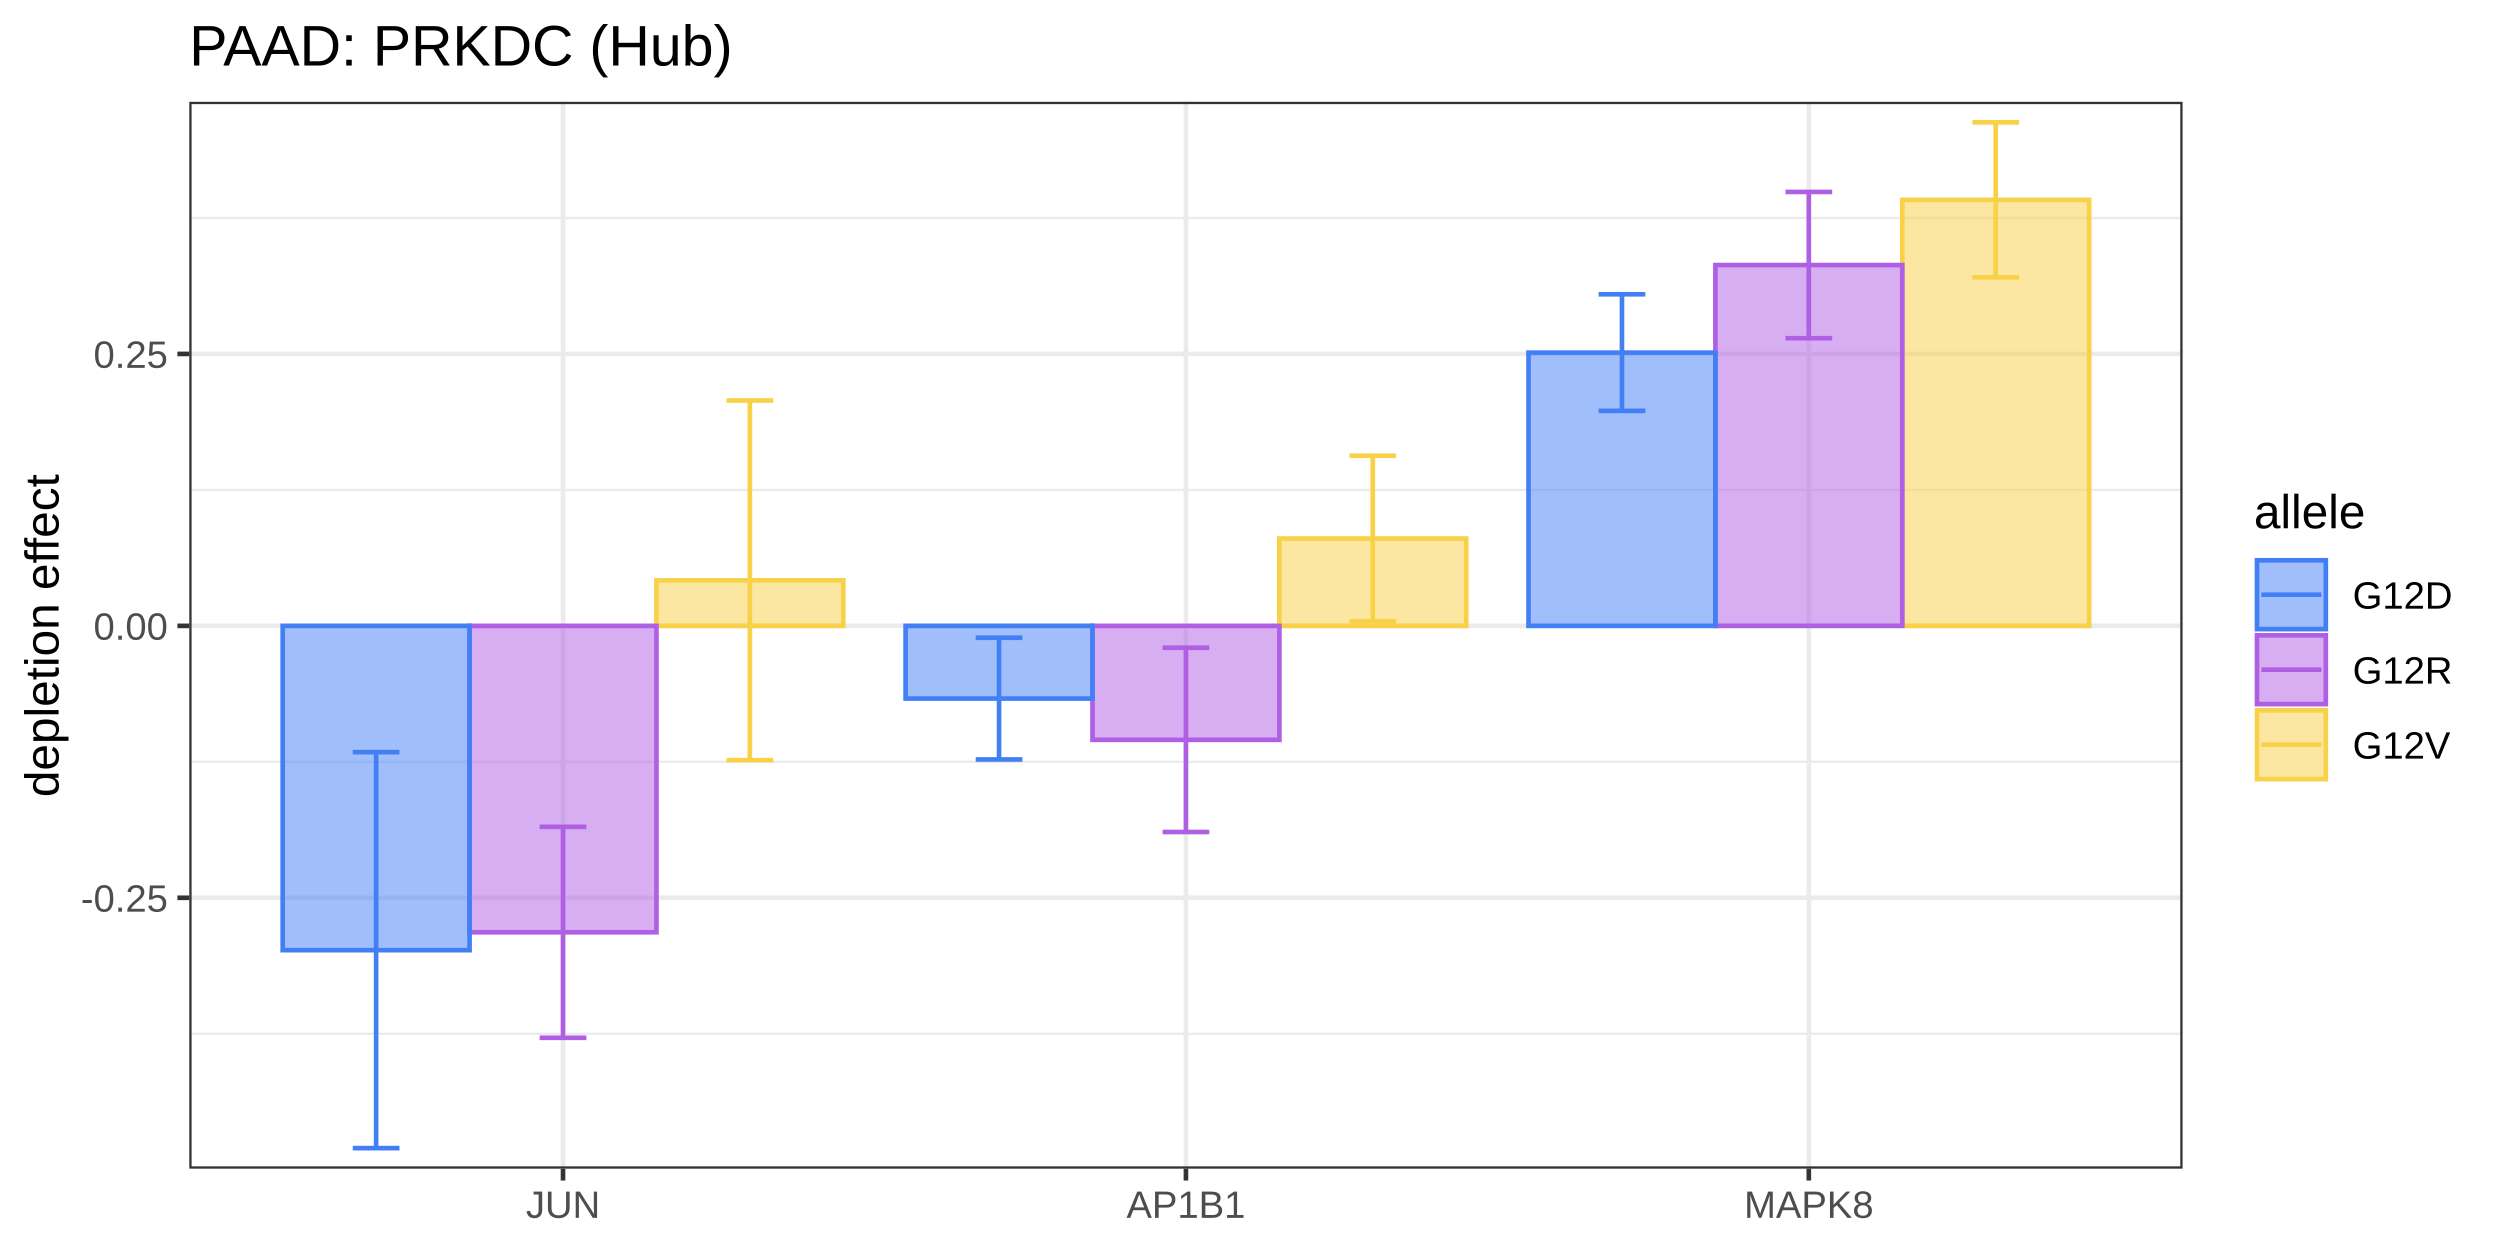
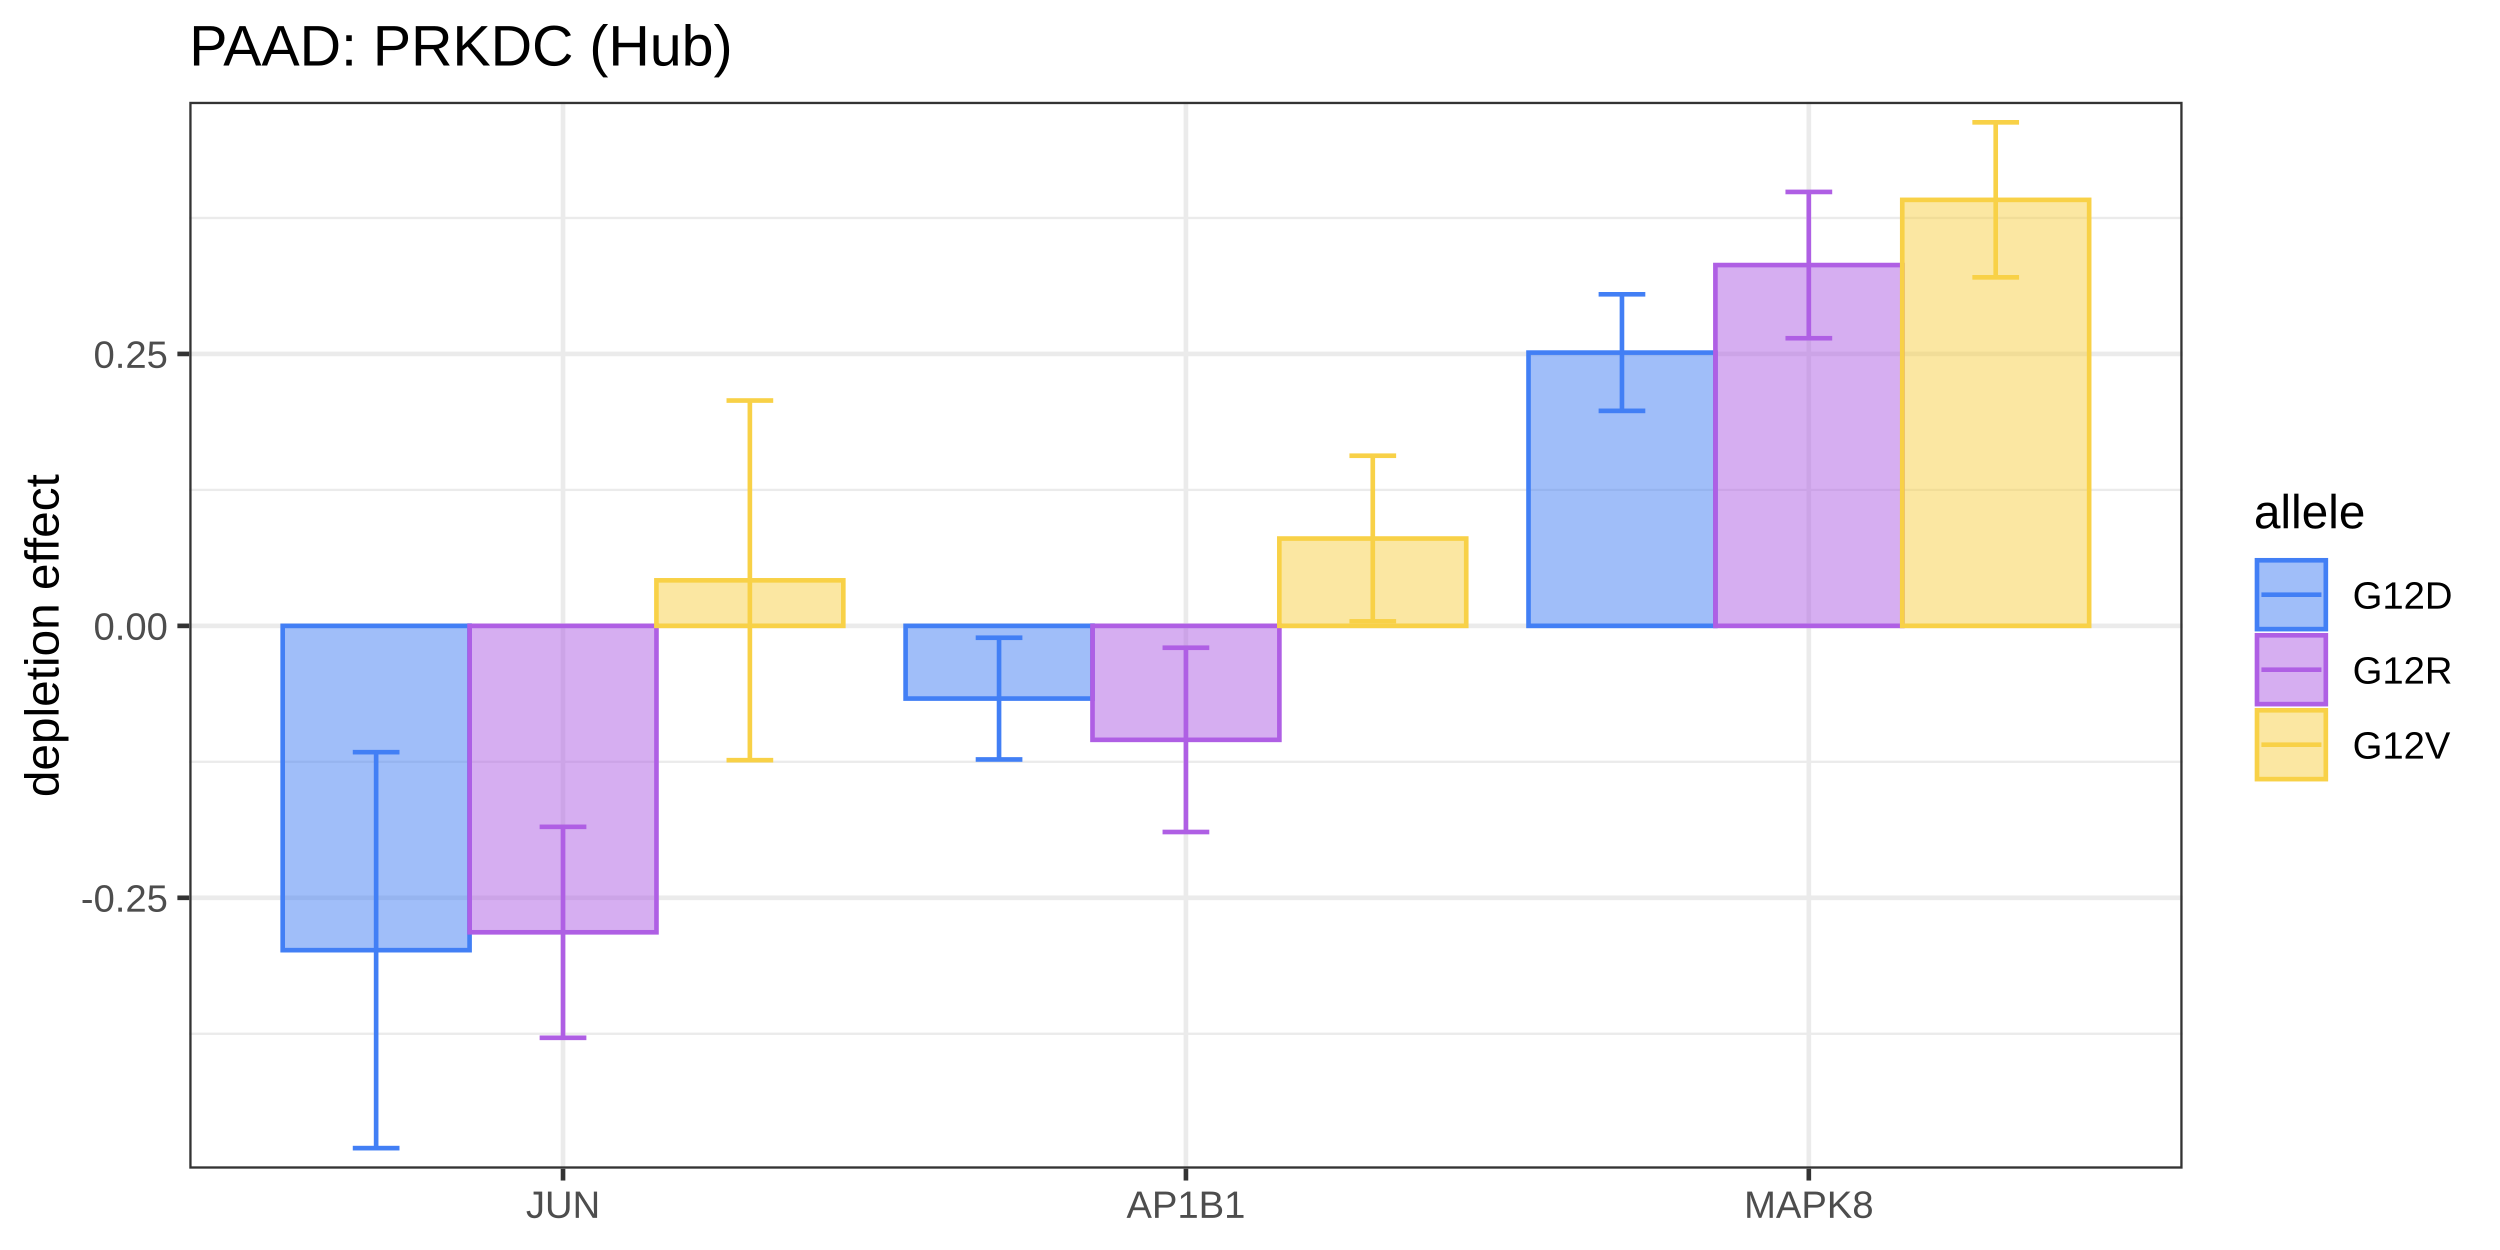
<svg xmlns="http://www.w3.org/2000/svg" viewBox="0 0 576.00 288.00">
  <defs>
    <style type="text/css">
    line, polyline, polygon, path, rect, circle {
      fill: none;
      stroke: #000000;
      stroke-linecap: round;
      stroke-linejoin: round;
      stroke-miterlimit: 10.00;
    }
  </style>
  </defs>
  <rect width="100%" height="100%" style="stroke: none; fill: #FFFFFF;" />
  <rect x="0.00" y="0.00" width="576.00" height="288.00" style="stroke-width: 1.07; stroke: #FFFFFF; fill: #FFFFFF;" />
  <defs>
    <clipPath id="cpNDMuNjF8NTAyLjg3fDI2OS4yNnwyMy40Ng==">
      <rect x="43.61" y="23.46" width="459.26" height="245.80" />
    </clipPath>
  </defs>
  <rect x="43.61" y="23.46" width="459.26" height="245.80" style="stroke-width: 1.07; stroke: none; fill: #FFFFFF;" clip-path="url(#cpNDMuNjF8NTAyLjg3fDI2OS4yNnwyMy40Ng==)" />
  <polyline points="43.61,238.18 502.87,238.18 " style="stroke-width: 0.53; stroke: #EBEBEB; stroke-linecap: butt;" clip-path="url(#cpNDMuNjF8NTAyLjg3fDI2OS4yNnwyMy40Ng==)" />
  <polyline points="43.61,175.52 502.87,175.52 " style="stroke-width: 0.53; stroke: #EBEBEB; stroke-linecap: butt;" clip-path="url(#cpNDMuNjF8NTAyLjg3fDI2OS4yNnwyMy40Ng==)" />
  <polyline points="43.61,112.87 502.87,112.87 " style="stroke-width: 0.53; stroke: #EBEBEB; stroke-linecap: butt;" clip-path="url(#cpNDMuNjF8NTAyLjg3fDI2OS4yNnwyMy40Ng==)" />
  <polyline points="43.61,50.22 502.87,50.22 " style="stroke-width: 0.53; stroke: #EBEBEB; stroke-linecap: butt;" clip-path="url(#cpNDMuNjF8NTAyLjg3fDI2OS4yNnwyMy40Ng==)" />
  <polyline points="43.61,206.85 502.87,206.85 " style="stroke-width: 1.07; stroke: #EBEBEB; stroke-linecap: butt;" clip-path="url(#cpNDMuNjF8NTAyLjg3fDI2OS4yNnwyMy40Ng==)" />
  <polyline points="43.61,144.20 502.87,144.20 " style="stroke-width: 1.07; stroke: #EBEBEB; stroke-linecap: butt;" clip-path="url(#cpNDMuNjF8NTAyLjg3fDI2OS4yNnwyMy40Ng==)" />
  <polyline points="43.61,81.55 502.87,81.55 " style="stroke-width: 1.07; stroke: #EBEBEB; stroke-linecap: butt;" clip-path="url(#cpNDMuNjF8NTAyLjg3fDI2OS4yNnwyMy40Ng==)" />
  <polyline points="129.72,269.26 129.72,23.46 " style="stroke-width: 1.07; stroke: #EBEBEB; stroke-linecap: butt;" clip-path="url(#cpNDMuNjF8NTAyLjg3fDI2OS4yNnwyMy40Ng==)" />
  <polyline points="273.24,269.26 273.24,23.46 " style="stroke-width: 1.07; stroke: #EBEBEB; stroke-linecap: butt;" clip-path="url(#cpNDMuNjF8NTAyLjg3fDI2OS4yNnwyMy40Ng==)" />
  <polyline points="416.75,269.26 416.75,23.46 " style="stroke-width: 1.07; stroke: #EBEBEB; stroke-linecap: butt;" clip-path="url(#cpNDMuNjF8NTAyLjg3fDI2OS4yNnwyMy40Ng==)" />
+   <rect x="208.65" y="144.20" width="43.06" height="16.75" style="stroke-width: 1.07; stroke: #427FF5; stroke-linecap: square; stroke-linejoin: miter; fill: #427FF5; fill-opacity: 0.50;" clip-path="url(#cpNDMuNjF8NTAyLjg3fDI2OS4yNnwyMy40Ng==)" />
+   <rect x="251.71" y="144.20" width="43.06" height="26.26" style="stroke-width: 1.07; stroke: #AF5FE4; stroke-linecap: square; stroke-linejoin: miter; fill: #AF5FE4; fill-opacity: 0.50;" clip-path="url(#cpNDMuNjF8NTAyLjg3fDI2OS4yNnwyMy40Ng==)" />
+   <rect x="294.76" y="124.08" width="43.06" height="20.12" style="stroke-width: 1.07; stroke: #F8D147; stroke-linecap: square; stroke-linejoin: miter; fill: #F8D147; fill-opacity: 0.50;" clip-path="url(#cpNDMuNjF8NTAyLjg3fDI2OS4yNnwyMy40Ng==)" />
+   <rect x="65.13" y="144.20" width="43.06" height="74.72" style="stroke-width: 1.07; stroke: #427FF5; stroke-linecap: square; stroke-linejoin: miter; fill: #427FF5; fill-opacity: 0.50;" clip-path="url(#cpNDMuNjF8NTAyLjg3fDI2OS4yNnwyMy40Ng==)" />
+   <rect x="108.19" y="144.20" width="43.06" height="70.60" style="stroke-width: 1.07; stroke: #AF5FE4; stroke-linecap: square; stroke-linejoin: miter; fill: #AF5FE4; fill-opacity: 0.50;" clip-path="url(#cpNDMuNjF8NTAyLjg3fDI2OS4yNnwyMy40Ng==)" />
  <rect x="151.24" y="133.71" width="43.06" height="10.49" style="stroke-width: 1.07; stroke: #F8D147; stroke-linecap: square; stroke-linejoin: miter; fill: #F8D147; fill-opacity: 0.50;" clip-path="url(#cpNDMuNjF8NTAyLjg3fDI2OS4yNnwyMy40Ng==)" />
-   <rect x="108.19" y="144.20" width="43.06" height="70.60" style="stroke-width: 1.07; stroke: #AF5FE4; stroke-linecap: square; stroke-linejoin: miter; fill: #AF5FE4; fill-opacity: 0.50;" clip-path="url(#cpNDMuNjF8NTAyLjg3fDI2OS4yNnwyMy40Ng==)" />
-   <rect x="65.13" y="144.20" width="43.06" height="74.72" style="stroke-width: 1.07; stroke: #427FF5; stroke-linecap: square; stroke-linejoin: miter; fill: #427FF5; fill-opacity: 0.50;" clip-path="url(#cpNDMuNjF8NTAyLjg3fDI2OS4yNnwyMy40Ng==)" />
-   <rect x="294.76" y="124.08" width="43.06" height="20.12" style="stroke-width: 1.07; stroke: #F8D147; stroke-linecap: square; stroke-linejoin: miter; fill: #F8D147; fill-opacity: 0.50;" clip-path="url(#cpNDMuNjF8NTAyLjg3fDI2OS4yNnwyMy40Ng==)" />
-   <rect x="251.71" y="144.20" width="43.06" height="26.26" style="stroke-width: 1.07; stroke: #AF5FE4; stroke-linecap: square; stroke-linejoin: miter; fill: #AF5FE4; fill-opacity: 0.50;" clip-path="url(#cpNDMuNjF8NTAyLjg3fDI2OS4yNnwyMy40Ng==)" />
-   <rect x="208.65" y="144.20" width="43.06" height="16.75" style="stroke-width: 1.07; stroke: #427FF5; stroke-linecap: square; stroke-linejoin: miter; fill: #427FF5; fill-opacity: 0.50;" clip-path="url(#cpNDMuNjF8NTAyLjg3fDI2OS4yNnwyMy40Ng==)" />
+   <rect x="352.17" y="81.24" width="43.06" height="62.96" style="stroke-width: 1.07; stroke: #427FF5; stroke-linecap: square; stroke-linejoin: miter; fill: #427FF5; fill-opacity: 0.50;" clip-path="url(#cpNDMuNjF8NTAyLjg3fDI2OS4yNnwyMy40Ng==)" />
+   <rect x="395.23" y="61.07" width="43.06" height="83.13" style="stroke-width: 1.07; stroke: #AF5FE4; stroke-linecap: square; stroke-linejoin: miter; fill: #AF5FE4; fill-opacity: 0.50;" clip-path="url(#cpNDMuNjF8NTAyLjg3fDI2OS4yNnwyMy40Ng==)" />
  <rect x="438.28" y="46.05" width="43.06" height="98.15" style="stroke-width: 1.07; stroke: #F8D147; stroke-linecap: square; stroke-linejoin: miter; fill: #F8D147; fill-opacity: 0.50;" clip-path="url(#cpNDMuNjF8NTAyLjg3fDI2OS4yNnwyMy40Ng==)" />
-   <rect x="395.23" y="61.07" width="43.06" height="83.13" style="stroke-width: 1.07; stroke: #AF5FE4; stroke-linecap: square; stroke-linejoin: miter; fill: #AF5FE4; fill-opacity: 0.50;" clip-path="url(#cpNDMuNjF8NTAyLjg3fDI2OS4yNnwyMy40Ng==)" />
-   <rect x="352.17" y="81.24" width="43.06" height="62.96" style="stroke-width: 1.07; stroke: #427FF5; stroke-linecap: square; stroke-linejoin: miter; fill: #427FF5; fill-opacity: 0.50;" clip-path="url(#cpNDMuNjF8NTAyLjg3fDI2OS4yNnwyMy40Ng==)" />
  <polyline points="81.28,173.30 92.04,173.30 " style="stroke-width: 1.07; stroke: #427FF5; stroke-linecap: butt;" clip-path="url(#cpNDMuNjF8NTAyLjg3fDI2OS4yNnwyMy40Ng==)" />
  <polyline points="86.66,173.30 86.66,264.53 " style="stroke-width: 1.07; stroke: #427FF5; stroke-linecap: butt;" clip-path="url(#cpNDMuNjF8NTAyLjg3fDI2OS4yNnwyMy40Ng==)" />
  <polyline points="81.28,264.53 92.04,264.53 " style="stroke-width: 1.07; stroke: #427FF5; stroke-linecap: butt;" clip-path="url(#cpNDMuNjF8NTAyLjg3fDI2OS4yNnwyMy40Ng==)" />
  <polyline points="124.33,190.50 135.10,190.50 " style="stroke-width: 1.07; stroke: #AF5FE4; stroke-linecap: butt;" clip-path="url(#cpNDMuNjF8NTAyLjg3fDI2OS4yNnwyMy40Ng==)" />
  <polyline points="129.72,190.50 129.72,239.11 " style="stroke-width: 1.07; stroke: #AF5FE4; stroke-linecap: butt;" clip-path="url(#cpNDMuNjF8NTAyLjg3fDI2OS4yNnwyMy40Ng==)" />
  <polyline points="124.33,239.11 135.10,239.11 " style="stroke-width: 1.07; stroke: #AF5FE4; stroke-linecap: butt;" clip-path="url(#cpNDMuNjF8NTAyLjg3fDI2OS4yNnwyMy40Ng==)" />
  <polyline points="167.39,92.28 178.15,92.28 " style="stroke-width: 1.07; stroke: #F8D147; stroke-linecap: butt;" clip-path="url(#cpNDMuNjF8NTAyLjg3fDI2OS4yNnwyMy40Ng==)" />
  <polyline points="172.77,92.28 172.77,175.14 " style="stroke-width: 1.07; stroke: #F8D147; stroke-linecap: butt;" clip-path="url(#cpNDMuNjF8NTAyLjg3fDI2OS4yNnwyMy40Ng==)" />
  <polyline points="167.39,175.14 178.15,175.14 " style="stroke-width: 1.07; stroke: #F8D147; stroke-linecap: butt;" clip-path="url(#cpNDMuNjF8NTAyLjg3fDI2OS4yNnwyMy40Ng==)" />
  <polyline points="224.80,146.93 235.56,146.93 " style="stroke-width: 1.07; stroke: #427FF5; stroke-linecap: butt;" clip-path="url(#cpNDMuNjF8NTAyLjg3fDI2OS4yNnwyMy40Ng==)" />
  <polyline points="230.18,146.93 230.18,174.98 " style="stroke-width: 1.07; stroke: #427FF5; stroke-linecap: butt;" clip-path="url(#cpNDMuNjF8NTAyLjg3fDI2OS4yNnwyMy40Ng==)" />
  <polyline points="224.80,174.98 235.56,174.98 " style="stroke-width: 1.07; stroke: #427FF5; stroke-linecap: butt;" clip-path="url(#cpNDMuNjF8NTAyLjg3fDI2OS4yNnwyMy40Ng==)" />
  <polyline points="267.85,149.24 278.62,149.24 " style="stroke-width: 1.07; stroke: #AF5FE4; stroke-linecap: butt;" clip-path="url(#cpNDMuNjF8NTAyLjg3fDI2OS4yNnwyMy40Ng==)" />
  <polyline points="273.24,149.24 273.24,191.69 " style="stroke-width: 1.07; stroke: #AF5FE4; stroke-linecap: butt;" clip-path="url(#cpNDMuNjF8NTAyLjg3fDI2OS4yNnwyMy40Ng==)" />
  <polyline points="267.85,191.69 278.62,191.69 " style="stroke-width: 1.07; stroke: #AF5FE4; stroke-linecap: butt;" clip-path="url(#cpNDMuNjF8NTAyLjg3fDI2OS4yNnwyMy40Ng==)" />
  <polyline points="310.91,105.00 321.67,105.00 " style="stroke-width: 1.07; stroke: #F8D147; stroke-linecap: butt;" clip-path="url(#cpNDMuNjF8NTAyLjg3fDI2OS4yNnwyMy40Ng==)" />
  <polyline points="316.29,105.00 316.29,143.16 " style="stroke-width: 1.07; stroke: #F8D147; stroke-linecap: butt;" clip-path="url(#cpNDMuNjF8NTAyLjg3fDI2OS4yNnwyMy40Ng==)" />
  <polyline points="310.91,143.16 321.67,143.16 " style="stroke-width: 1.07; stroke: #F8D147; stroke-linecap: butt;" clip-path="url(#cpNDMuNjF8NTAyLjg3fDI2OS4yNnwyMy40Ng==)" />
  <polyline points="368.32,67.81 379.08,67.81 " style="stroke-width: 1.07; stroke: #427FF5; stroke-linecap: butt;" clip-path="url(#cpNDMuNjF8NTAyLjg3fDI2OS4yNnwyMy40Ng==)" />
  <polyline points="373.70,67.81 373.70,94.66 " style="stroke-width: 1.07; stroke: #427FF5; stroke-linecap: butt;" clip-path="url(#cpNDMuNjF8NTAyLjg3fDI2OS4yNnwyMy40Ng==)" />
  <polyline points="368.32,94.66 379.08,94.66 " style="stroke-width: 1.07; stroke: #427FF5; stroke-linecap: butt;" clip-path="url(#cpNDMuNjF8NTAyLjg3fDI2OS4yNnwyMy40Ng==)" />
  <polyline points="411.37,44.22 422.14,44.22 " style="stroke-width: 1.07; stroke: #AF5FE4; stroke-linecap: butt;" clip-path="url(#cpNDMuNjF8NTAyLjg3fDI2OS4yNnwyMy40Ng==)" />
  <polyline points="416.75,44.22 416.75,77.93 " style="stroke-width: 1.07; stroke: #AF5FE4; stroke-linecap: butt;" clip-path="url(#cpNDMuNjF8NTAyLjg3fDI2OS4yNnwyMy40Ng==)" />
  <polyline points="411.37,77.93 422.14,77.93 " style="stroke-width: 1.07; stroke: #AF5FE4; stroke-linecap: butt;" clip-path="url(#cpNDMuNjF8NTAyLjg3fDI2OS4yNnwyMy40Ng==)" />
  <polyline points="454.43,28.19 465.19,28.19 " style="stroke-width: 1.07; stroke: #F8D147; stroke-linecap: butt;" clip-path="url(#cpNDMuNjF8NTAyLjg3fDI2OS4yNnwyMy40Ng==)" />
  <polyline points="459.81,28.19 459.81,63.90 " style="stroke-width: 1.07; stroke: #F8D147; stroke-linecap: butt;" clip-path="url(#cpNDMuNjF8NTAyLjg3fDI2OS4yNnwyMy40Ng==)" />
  <polyline points="454.43,63.90 465.19,63.90 " style="stroke-width: 1.07; stroke: #F8D147; stroke-linecap: butt;" clip-path="url(#cpNDMuNjF8NTAyLjg3fDI2OS4yNnwyMy40Ng==)" />
  <rect x="43.61" y="23.46" width="459.26" height="245.80" style="stroke-width: 1.07; stroke: #333333;" clip-path="url(#cpNDMuNjF8NTAyLjg3fDI2OS4yNnwyMy40Ng==)" />
  <defs>
    <clipPath id="cpMC4wMHw1NzYuMDB8Mjg4LjAwfDAuMDA=">
      <rect x="0.00" y="0.00" width="576.00" height="288.00" />
    </clipPath>
  </defs>
  <g clip-path="url(#cpMC4wMHw1NzYuMDB8Mjg4LjAwfDAuMDA=)">
    <text x="18.63" y="210.05" style="font-size: 8.80px; fill: #4D4D4D; font-family: arial;" textLength="20.05px" lengthAdjust="spacingAndGlyphs">-0.25</text>
  </g>
  <g clip-path="url(#cpMC4wMHw1NzYuMDB8Mjg4LjAwfDAuMDA=)">
    <text x="21.55" y="147.40" style="font-size: 8.80px; fill: #4D4D4D; font-family: arial;" textLength="17.12px" lengthAdjust="spacingAndGlyphs">0.00</text>
  </g>
  <g clip-path="url(#cpMC4wMHw1NzYuMDB8Mjg4LjAwfDAuMDA=)">
    <text x="21.55" y="84.75" style="font-size: 8.80px; fill: #4D4D4D; font-family: arial;" textLength="17.12px" lengthAdjust="spacingAndGlyphs">0.25</text>
  </g>
  <polyline points="40.87,206.85 43.61,206.85 " style="stroke-width: 1.07; stroke: #333333; stroke-linecap: butt;" clip-path="url(#cpMC4wMHw1NzYuMDB8Mjg4LjAwfDAuMDA=)" />
  <polyline points="40.87,144.20 43.61,144.20 " style="stroke-width: 1.07; stroke: #333333; stroke-linecap: butt;" clip-path="url(#cpMC4wMHw1NzYuMDB8Mjg4LjAwfDAuMDA=)" />
  <polyline points="40.87,81.55 43.61,81.55 " style="stroke-width: 1.07; stroke: #333333; stroke-linecap: butt;" clip-path="url(#cpMC4wMHw1NzYuMDB8Mjg4LjAwfDAuMDA=)" />
  <polyline points="129.72,272.00 129.72,269.26 " style="stroke-width: 1.07; stroke: #333333; stroke-linecap: butt;" clip-path="url(#cpMC4wMHw1NzYuMDB8Mjg4LjAwfDAuMDA=)" />
  <polyline points="273.24,272.00 273.24,269.26 " style="stroke-width: 1.07; stroke: #333333; stroke-linecap: butt;" clip-path="url(#cpMC4wMHw1NzYuMDB8Mjg4LjAwfDAuMDA=)" />
  <polyline points="416.75,272.00 416.75,269.26 " style="stroke-width: 1.07; stroke: #333333; stroke-linecap: butt;" clip-path="url(#cpMC4wMHw1NzYuMDB8Mjg4LjAwfDAuMDA=)" />
  <g clip-path="url(#cpMC4wMHw1NzYuMDB8Mjg4LjAwfDAuMDA=)">
    <text x="121.17" y="280.60" style="font-size: 8.80px; fill: #4D4D4D; font-family: arial;" textLength="17.10px" lengthAdjust="spacingAndGlyphs">JUN</text>
  </g>
  <g clip-path="url(#cpMC4wMHw1NzYuMDB8Mjg4LjAwfDAuMDA=)">
    <text x="259.54" y="280.60" style="font-size: 8.80px; fill: #4D4D4D; font-family: arial;" textLength="27.38px" lengthAdjust="spacingAndGlyphs">AP1B1</text>
  </g>
  <g clip-path="url(#cpMC4wMHw1NzYuMDB8Mjg4LjAwfDAuMDA=)">
    <text x="401.84" y="280.60" style="font-size: 8.80px; fill: #4D4D4D; font-family: arial;" textLength="29.82px" lengthAdjust="spacingAndGlyphs">MAPK8</text>
  </g>
  <g clip-path="url(#cpMC4wMHw1NzYuMDB8Mjg4LjAwfDAuMDA=)">
    <text transform="translate(13.50,183.66) rotate(-90)" style="font-size: 11.00px; font-family: arial;" textLength="74.60px" lengthAdjust="spacingAndGlyphs">depletion effect</text>
  </g>
  <rect x="513.82" y="107.02" width="56.70" height="78.68" style="stroke-width: 1.07; stroke: none; fill: #FFFFFF;" clip-path="url(#cpMC4wMHw1NzYuMDB8Mjg4LjAwfDAuMDA=)" />
  <g clip-path="url(#cpMC4wMHw1NzYuMDB8Mjg4LjAwfDAuMDA=)">
    <text x="519.30" y="121.71" style="font-size: 11.00px; font-family: arial;" textLength="25.67px" lengthAdjust="spacingAndGlyphs">allele</text>
  </g>
  <rect x="519.30" y="128.38" width="17.28" height="17.28" style="stroke-width: 1.07; stroke: none; fill: #FFFFFF;" clip-path="url(#cpMC4wMHw1NzYuMDB8Mjg4LjAwfDAuMDA=)" />
  <rect x="520.01" y="129.09" width="15.86" height="15.86" style="stroke-width: 1.07; stroke: #427FF5; stroke-linecap: square; stroke-linejoin: miter; fill: #427FF5; fill-opacity: 0.50;" clip-path="url(#cpMC4wMHw1NzYuMDB8Mjg4LjAwfDAuMDA=)" />
  <line x1="521.03" y1="137.02" x2="534.86" y2="137.02" style="stroke-width: 1.07; stroke: #427FF5; stroke-linecap: butt;" clip-path="url(#cpMC4wMHw1NzYuMDB8Mjg4LjAwfDAuMDA=)" />
  <rect x="519.30" y="145.66" width="17.28" height="17.28" style="stroke-width: 1.07; stroke: none; fill: #FFFFFF;" clip-path="url(#cpMC4wMHw1NzYuMDB8Mjg4LjAwfDAuMDA=)" />
  <rect x="520.01" y="146.37" width="15.86" height="15.86" style="stroke-width: 1.07; stroke: #AF5FE4; stroke-linecap: square; stroke-linejoin: miter; fill: #AF5FE4; fill-opacity: 0.50;" clip-path="url(#cpMC4wMHw1NzYuMDB8Mjg4LjAwfDAuMDA=)" />
  <line x1="521.03" y1="154.30" x2="534.86" y2="154.30" style="stroke-width: 1.07; stroke: #AF5FE4; stroke-linecap: butt;" clip-path="url(#cpMC4wMHw1NzYuMDB8Mjg4LjAwfDAuMDA=)" />
  <rect x="519.30" y="162.94" width="17.28" height="17.28" style="stroke-width: 1.07; stroke: none; fill: #FFFFFF;" clip-path="url(#cpMC4wMHw1NzYuMDB8Mjg4LjAwfDAuMDA=)" />
  <rect x="520.01" y="163.65" width="15.86" height="15.86" style="stroke-width: 1.07; stroke: #F8D147; stroke-linecap: square; stroke-linejoin: miter; fill: #F8D147; fill-opacity: 0.50;" clip-path="url(#cpMC4wMHw1NzYuMDB8Mjg4LjAwfDAuMDA=)" />
  <line x1="521.03" y1="171.58" x2="534.86" y2="171.58" style="stroke-width: 1.07; stroke: #F8D147; stroke-linecap: butt;" clip-path="url(#cpMC4wMHw1NzYuMDB8Mjg4LjAwfDAuMDA=)" />
  <g clip-path="url(#cpMC4wMHw1NzYuMDB8Mjg4LjAwfDAuMDA=)">
    <text x="542.06" y="140.23" style="font-size: 8.80px; font-family: arial;" textLength="22.98px" lengthAdjust="spacingAndGlyphs">G12D</text>
  </g>
  <g clip-path="url(#cpMC4wMHw1NzYuMDB8Mjg4LjAwfDAuMDA=)">
    <text x="542.06" y="157.51" style="font-size: 8.80px; font-family: arial;" textLength="22.98px" lengthAdjust="spacingAndGlyphs">G12R</text>
  </g>
  <g clip-path="url(#cpMC4wMHw1NzYuMDB8Mjg4LjAwfDAuMDA=)">
    <text x="542.06" y="174.79" style="font-size: 8.80px; font-family: arial;" textLength="22.49px" lengthAdjust="spacingAndGlyphs">G12V</text>
  </g>
  <g clip-path="url(#cpMC4wMHw1NzYuMDB8Mjg4LjAwfDAuMDA=)">
    <text x="43.61" y="15.10" style="font-size: 13.20px; font-family: arial;" textLength="126.18px" lengthAdjust="spacingAndGlyphs">PAAD: PRKDC (Hub)</text>
  </g>
</svg>
